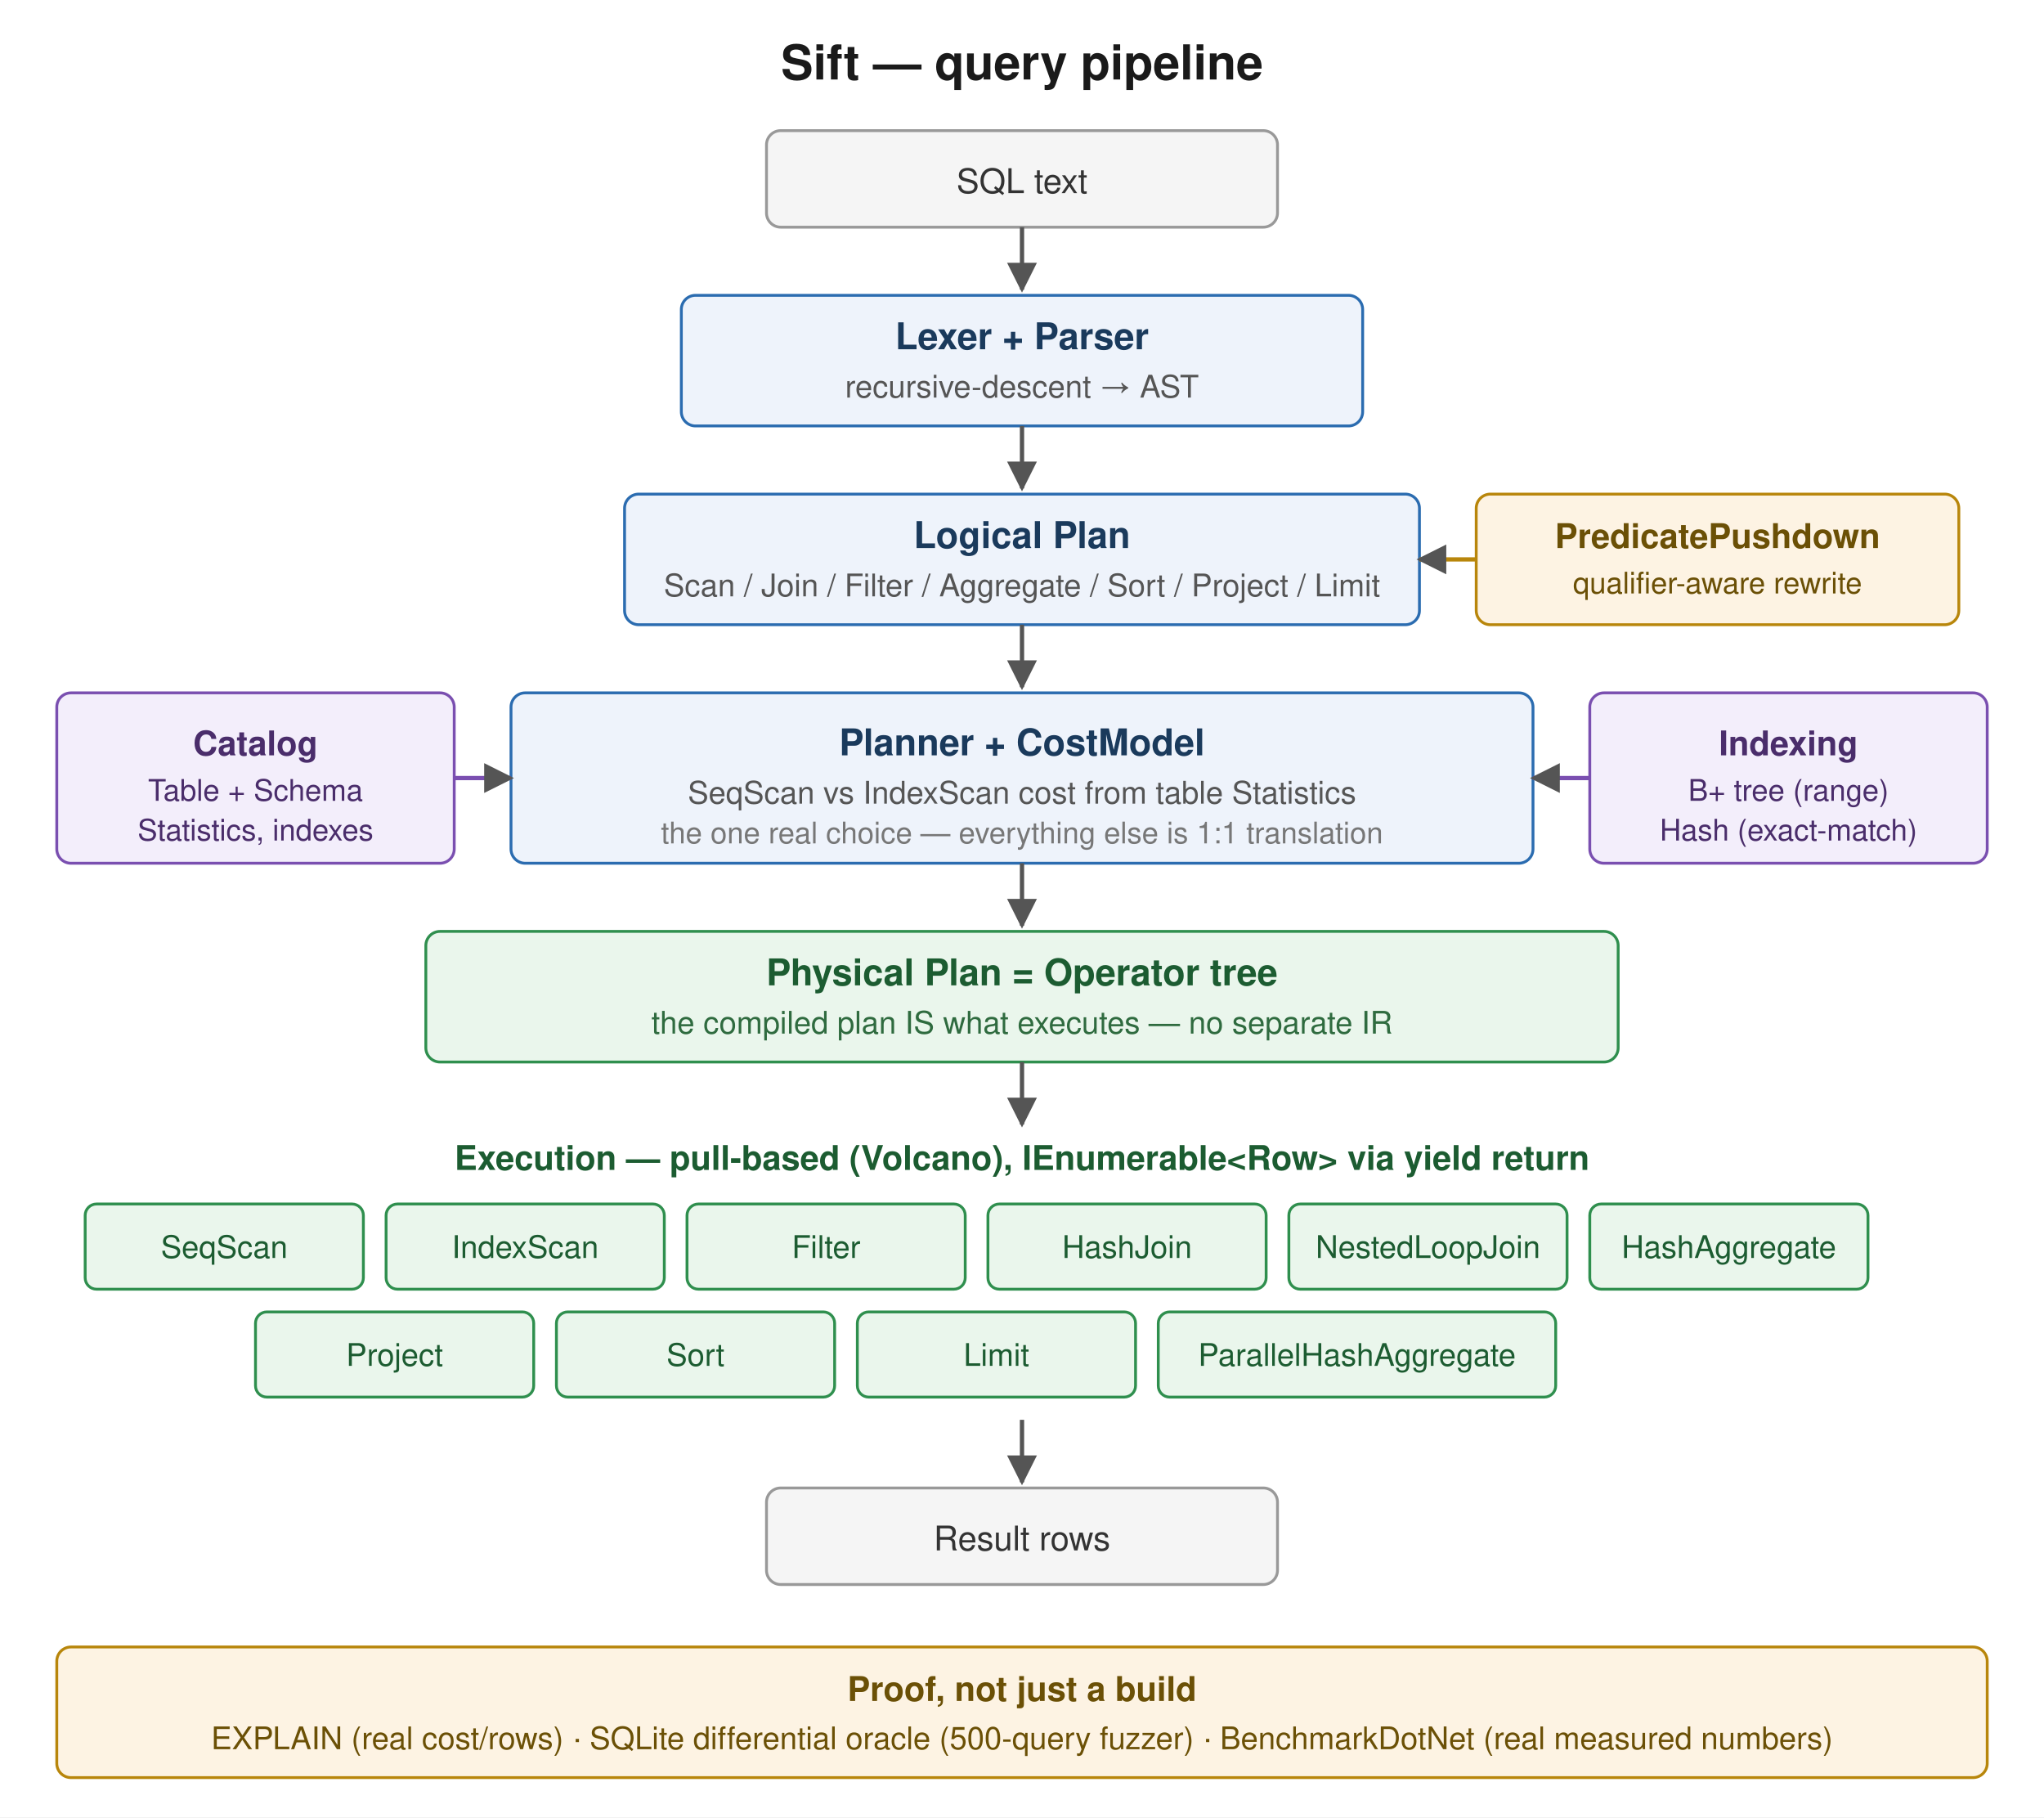
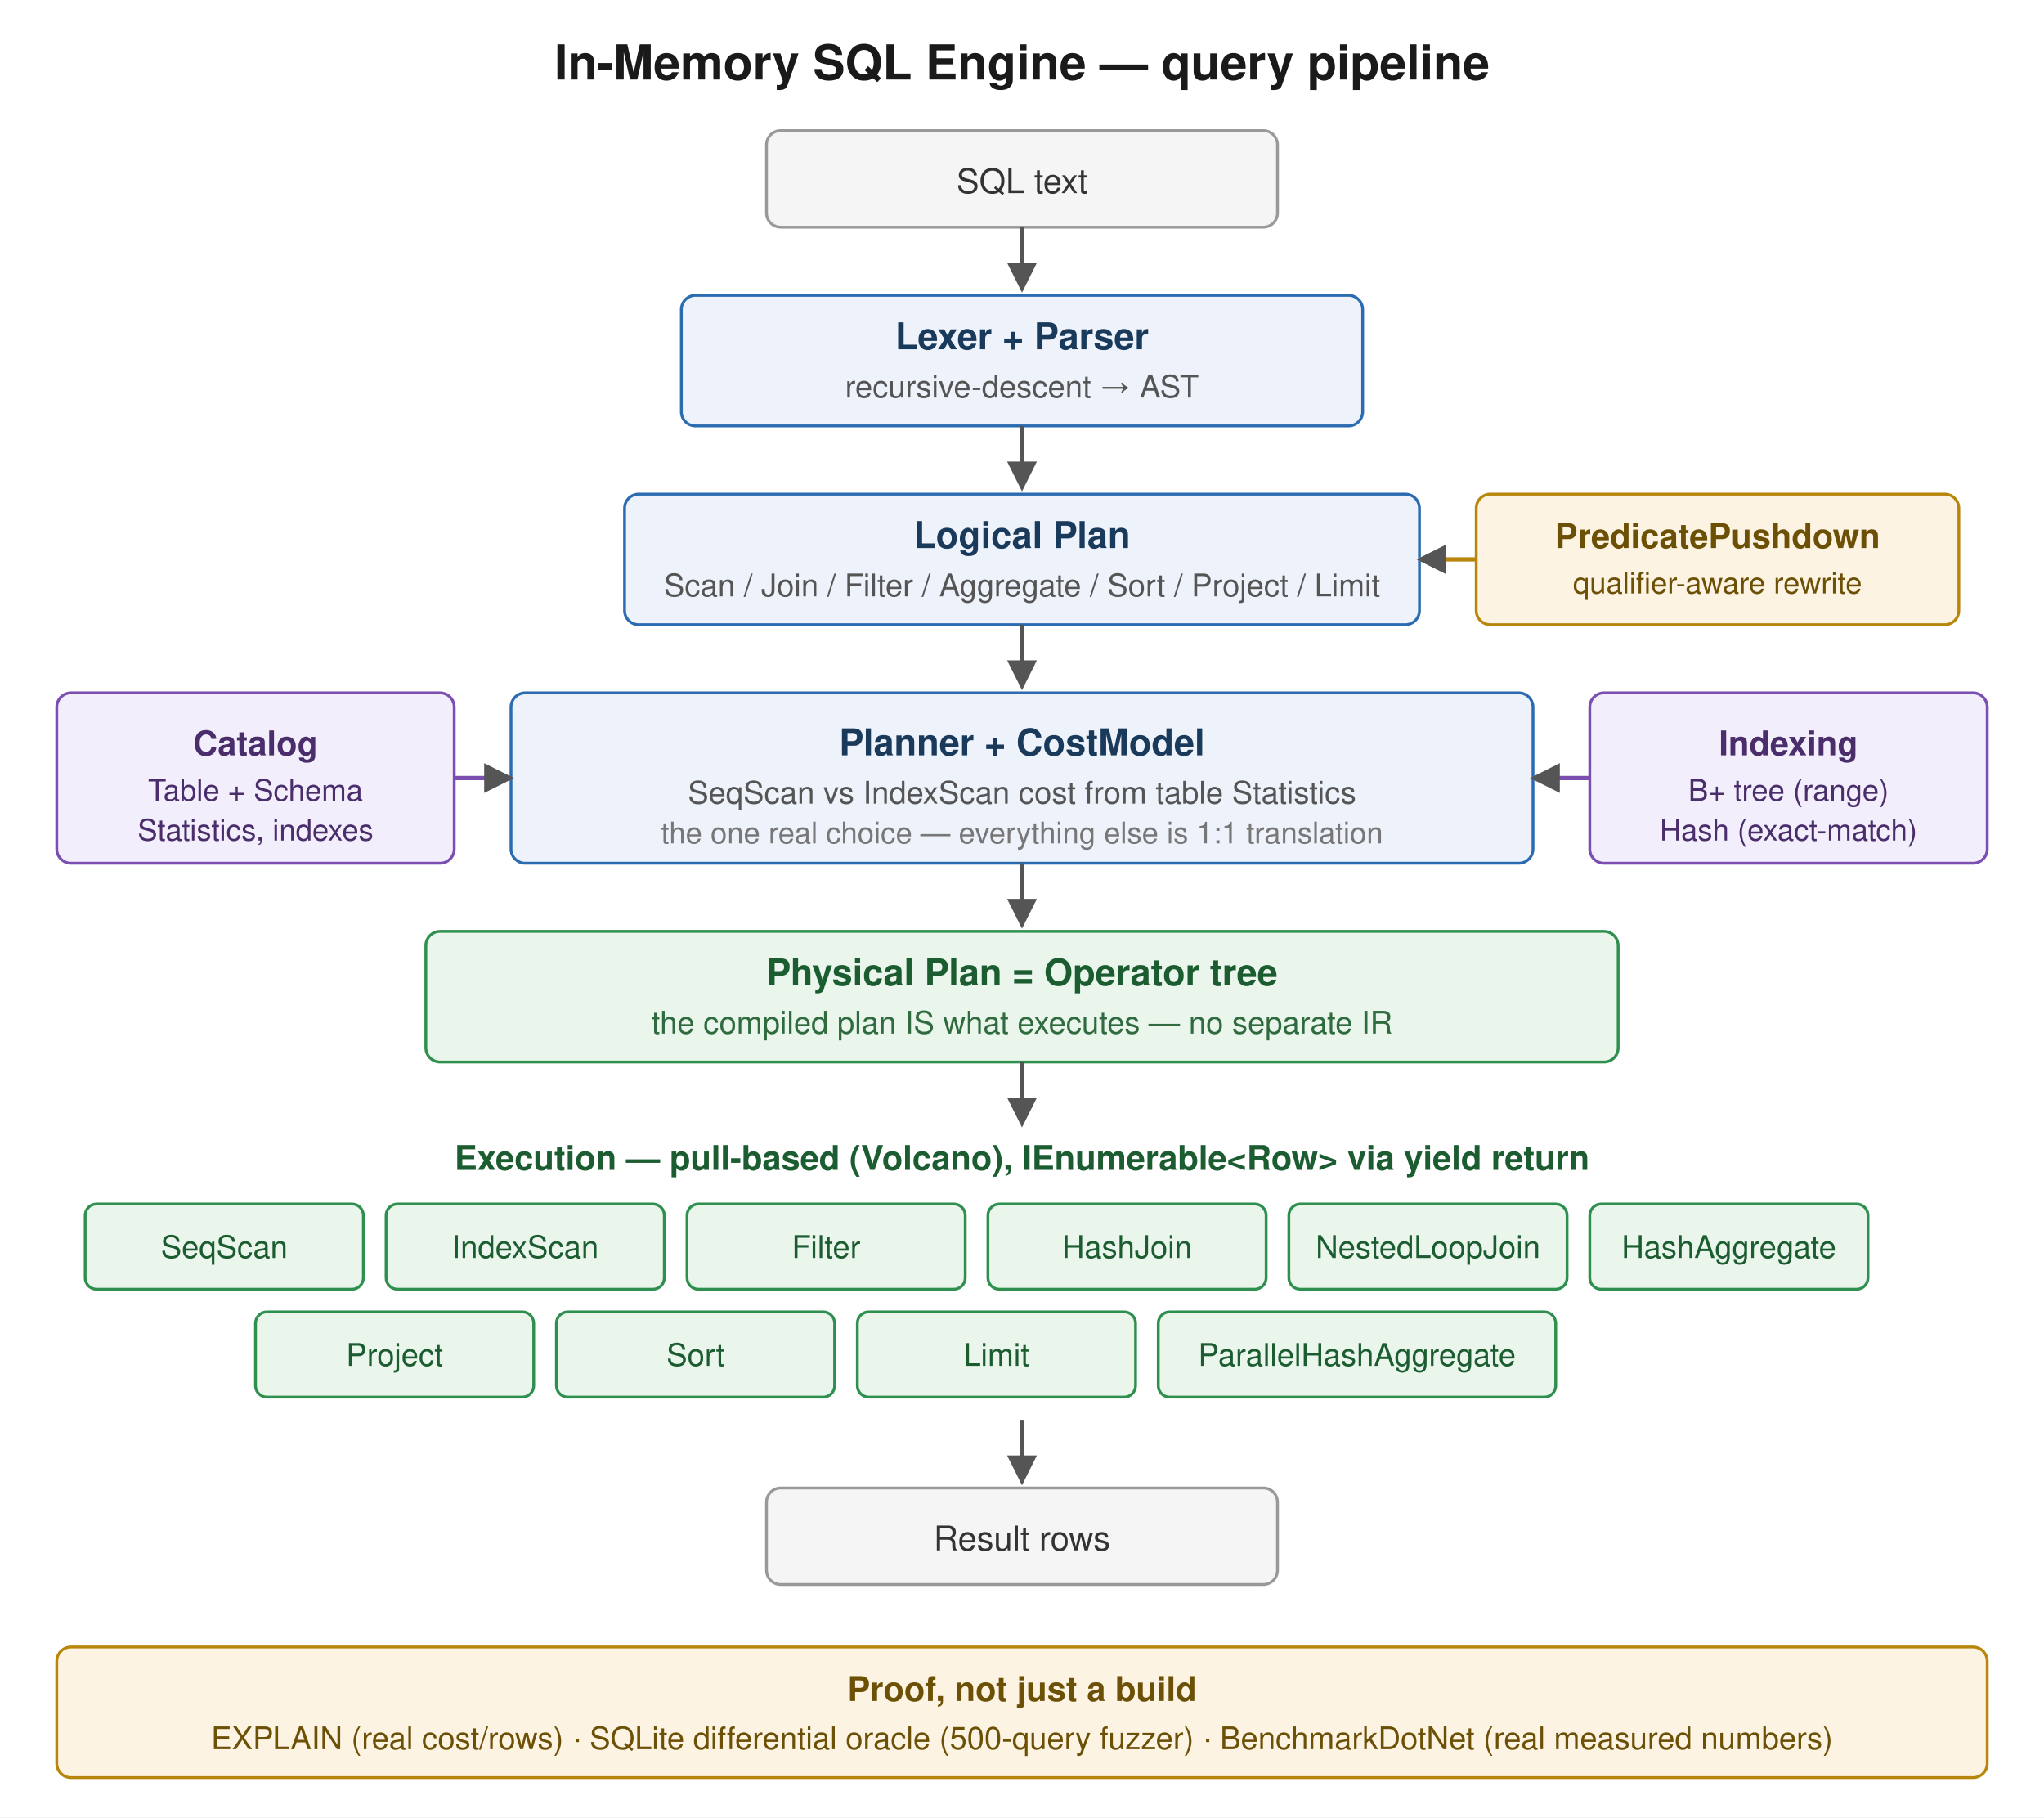
<svg xmlns="http://www.w3.org/2000/svg" viewBox="0 0 720 640" font-family="Segoe UI, Helvetica, Arial, sans-serif">
  <rect width="720" height="640" fill="#ffffff" />
-   <text x="360" y="28" text-anchor="middle" font-size="17" font-weight="600" fill="#1a1a1a">Sift — query pipeline</text>
+   <text x="360" y="28" text-anchor="middle" font-size="17" font-weight="600" fill="#1a1a1a">In-Memory SQL Engine — query pipeline</text>
  <defs>
    <marker id="arrow" viewBox="0 0 10 10" refX="9" refY="5" markerWidth="7" markerHeight="7" orient="auto-start-reverse">
      <path d="M0,0 L10,5 L0,10 z" fill="#555" />
    </marker>
  </defs>
  <rect x="270" y="46" width="180" height="34" rx="5" fill="#f5f5f5" stroke="#999" />
  <text x="360" y="68" text-anchor="middle" font-size="12" fill="#333">SQL text</text>
  <line x1="360" y1="80" x2="360" y2="102" stroke="#555" stroke-width="1.5" marker-end="url(#arrow)" />
  <rect x="240" y="104" width="240" height="46" rx="5" fill="#eef3fb" stroke="#2b6cb0" />
  <text x="360" y="123" text-anchor="middle" font-size="13" font-weight="600" fill="#1a3a5c">Lexer + Parser</text>
  <text x="360" y="140" text-anchor="middle" font-size="11" fill="#555">recursive-descent → AST</text>
  <line x1="360" y1="150" x2="360" y2="172" stroke="#555" stroke-width="1.5" marker-end="url(#arrow)" />
  <rect x="220" y="174" width="280" height="46" rx="5" fill="#eef3fb" stroke="#2b6cb0" />
  <text x="360" y="193" text-anchor="middle" font-size="13" font-weight="600" fill="#1a3a5c">Logical Plan</text>
  <text x="360" y="210" text-anchor="middle" font-size="11" fill="#555">Scan / Join / Filter / Aggregate / Sort / Project / Limit</text>
  <line x1="360" y1="220" x2="360" y2="242" stroke="#555" stroke-width="1.5" marker-end="url(#arrow)" />
  <rect x="520" y="174" width="170" height="46" rx="5" fill="#fdf3e3" stroke="#b8860b" />
  <text x="605" y="193" text-anchor="middle" font-size="12" font-weight="600" fill="#6b5006">PredicatePushdown</text>
  <text x="605" y="209" text-anchor="middle" font-size="10.5" fill="#6b5006">qualifier-aware rewrite</text>
  <line x1="520" y1="197" x2="500" y2="197" stroke="#b8860b" stroke-width="1.5" marker-end="url(#arrow)" />
  <rect x="180" y="244" width="360" height="60" rx="5" fill="#eef3fb" stroke="#2b6cb0" />
  <text x="360" y="266" text-anchor="middle" font-size="13" font-weight="600" fill="#1a3a5c">Planner + CostModel</text>
  <text x="360" y="283" text-anchor="middle" font-size="11" fill="#555">SeqScan vs IndexScan cost from table Statistics</text>
  <text x="360" y="297" text-anchor="middle" font-size="10.5" fill="#777">the one real choice — everything else is 1:1 translation</text>
  <rect x="20" y="244" width="140" height="60" rx="5" fill="#f3eefb" stroke="#7a4fb0" />
  <text x="90" y="266" text-anchor="middle" font-size="12" font-weight="600" fill="#4a2d6b">Catalog</text>
  <text x="90" y="282" text-anchor="middle" font-size="10.5" fill="#4a2d6b">Table + Schema</text>
  <text x="90" y="296" text-anchor="middle" font-size="10.5" fill="#4a2d6b">Statistics, indexes</text>
  <line x1="160" y1="274" x2="180" y2="274" stroke="#7a4fb0" stroke-width="1.5" marker-end="url(#arrow)" />
  <rect x="560" y="244" width="140" height="60" rx="5" fill="#f3eefb" stroke="#7a4fb0" />
  <text x="630" y="266" text-anchor="middle" font-size="12" font-weight="600" fill="#4a2d6b">Indexing</text>
  <text x="630" y="282" text-anchor="middle" font-size="10.5" fill="#4a2d6b">B+ tree (range)</text>
  <text x="630" y="296" text-anchor="middle" font-size="10.5" fill="#4a2d6b">Hash (exact-match)</text>
  <line x1="560" y1="274" x2="540" y2="274" stroke="#7a4fb0" stroke-width="1.5" marker-end="url(#arrow)" />
  <line x1="360" y1="304" x2="360" y2="326" stroke="#555" stroke-width="1.5" marker-end="url(#arrow)" />
  <rect x="150" y="328" width="420" height="46" rx="5" fill="#eaf6ec" stroke="#2f8f4e" />
  <text x="360" y="347" text-anchor="middle" font-size="13" font-weight="600" fill="#1c5c31">Physical Plan = Operator tree</text>
  <text x="360" y="364" text-anchor="middle" font-size="11" fill="#2f6b3f">the compiled plan IS what executes — no separate IR</text>
  <line x1="360" y1="374" x2="360" y2="396" stroke="#555" stroke-width="1.5" marker-end="url(#arrow)" />
  <text x="360" y="412" text-anchor="middle" font-size="12" font-weight="600" fill="#1c5c31">Execution — pull-based (Volcano), IEnumerable&lt;Row&gt; via yield return</text>
  <g font-size="11" fill="#1c5c31">
    <rect x="30" y="424" width="98" height="30" rx="4" fill="#eaf6ec" stroke="#2f8f4e" />
    <text x="79" y="443" text-anchor="middle">SeqScan</text>
    <rect x="136" y="424" width="98" height="30" rx="4" fill="#eaf6ec" stroke="#2f8f4e" />
    <text x="185" y="443" text-anchor="middle">IndexScan</text>
    <rect x="242" y="424" width="98" height="30" rx="4" fill="#eaf6ec" stroke="#2f8f4e" />
    <text x="291" y="443" text-anchor="middle">Filter</text>
    <rect x="348" y="424" width="98" height="30" rx="4" fill="#eaf6ec" stroke="#2f8f4e" />
    <text x="397" y="443" text-anchor="middle">HashJoin</text>
    <rect x="454" y="424" width="98" height="30" rx="4" fill="#eaf6ec" stroke="#2f8f4e" />
    <text x="503" y="443" text-anchor="middle">NestedLoopJoin</text>
    <rect x="560" y="424" width="98" height="30" rx="4" fill="#eaf6ec" stroke="#2f8f4e" />
    <text x="609" y="443" text-anchor="middle">HashAggregate</text>
    <rect x="90" y="462" width="98" height="30" rx="4" fill="#eaf6ec" stroke="#2f8f4e" />
    <text x="139" y="481" text-anchor="middle">Project</text>
    <rect x="196" y="462" width="98" height="30" rx="4" fill="#eaf6ec" stroke="#2f8f4e" />
    <text x="245" y="481" text-anchor="middle">Sort</text>
    <rect x="302" y="462" width="98" height="30" rx="4" fill="#eaf6ec" stroke="#2f8f4e" />
    <text x="351" y="481" text-anchor="middle">Limit</text>
    <rect x="408" y="462" width="140" height="30" rx="4" fill="#eaf6ec" stroke="#2f8f4e" />
    <text x="478" y="481" text-anchor="middle">ParallelHashAggregate</text>
  </g>
  <line x1="360" y1="500" x2="360" y2="522" stroke="#555" stroke-width="1.5" marker-end="url(#arrow)" />
  <rect x="270" y="524" width="180" height="34" rx="5" fill="#f5f5f5" stroke="#999" />
  <text x="360" y="546" text-anchor="middle" font-size="12" fill="#333">Result rows</text>
  <rect x="20" y="580" width="680" height="46" rx="5" fill="#fdf3e3" stroke="#b8860b" />
  <text x="360" y="599" text-anchor="middle" font-size="12" font-weight="600" fill="#6b5006">Proof, not just a build</text>
  <text x="360" y="616" text-anchor="middle" font-size="11" fill="#6b5006">EXPLAIN (real cost/rows) · SQLite differential oracle (500-query fuzzer) · BenchmarkDotNet (real measured numbers)</text>
</svg>
